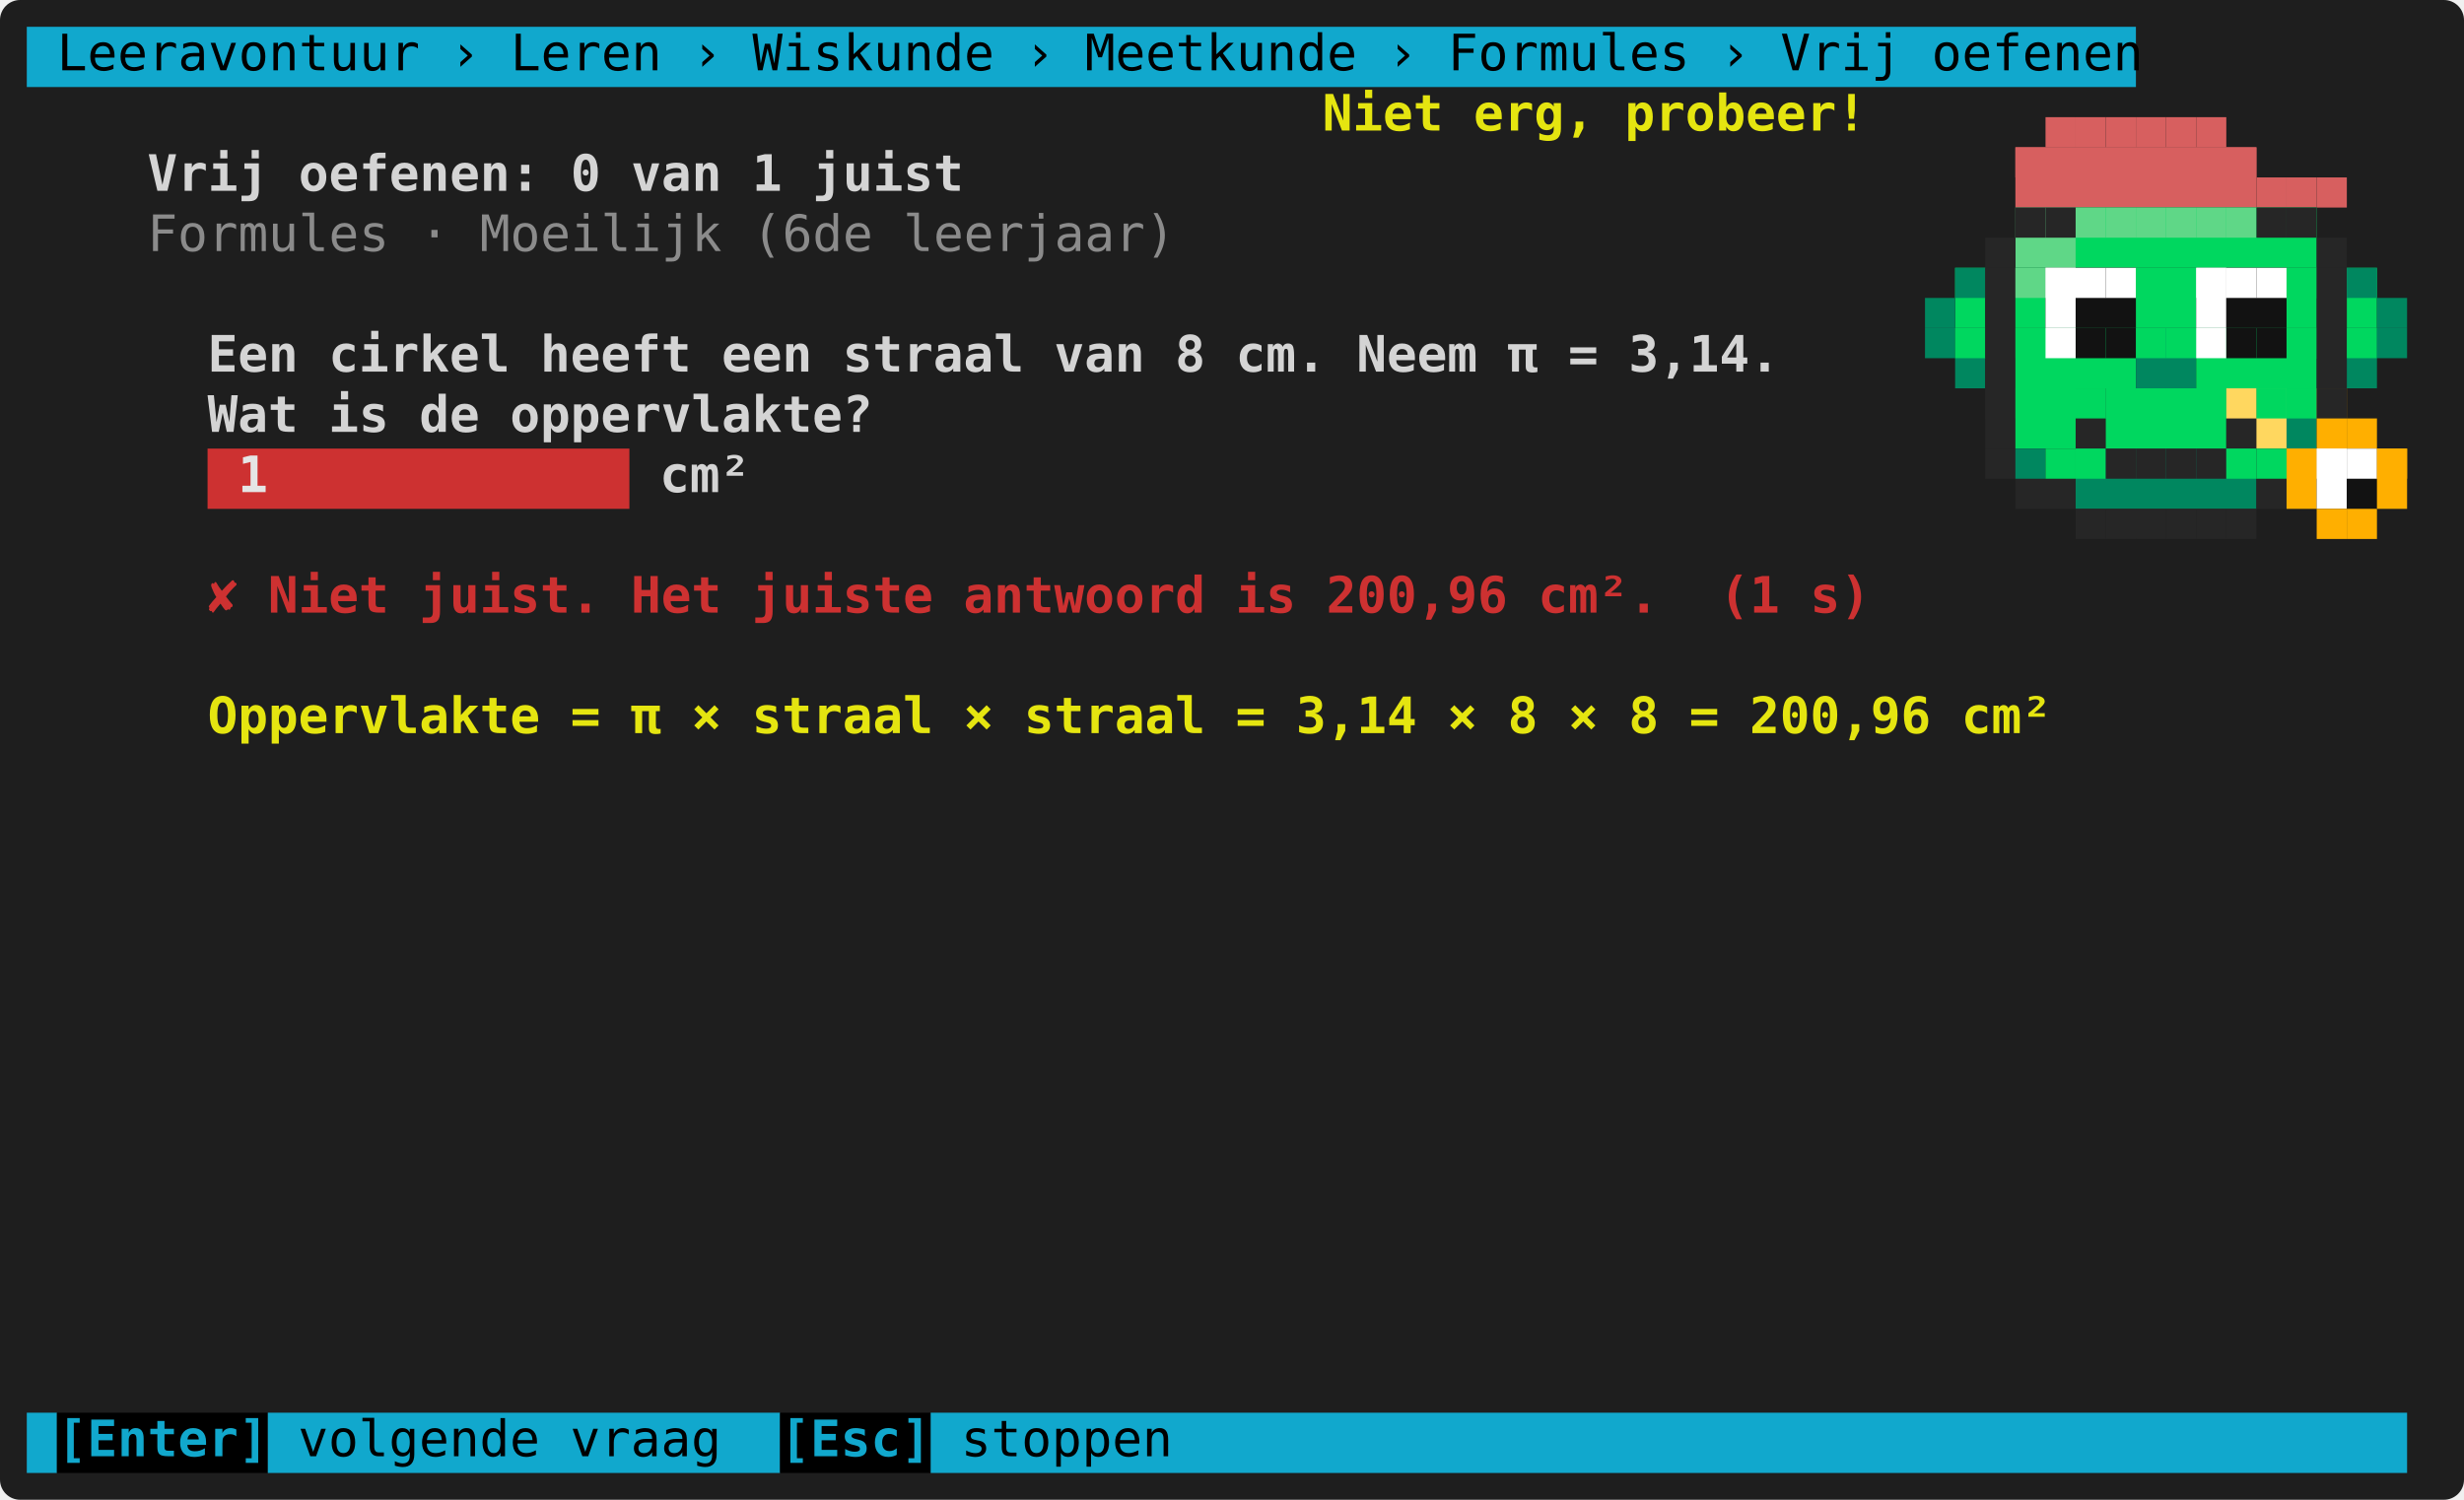
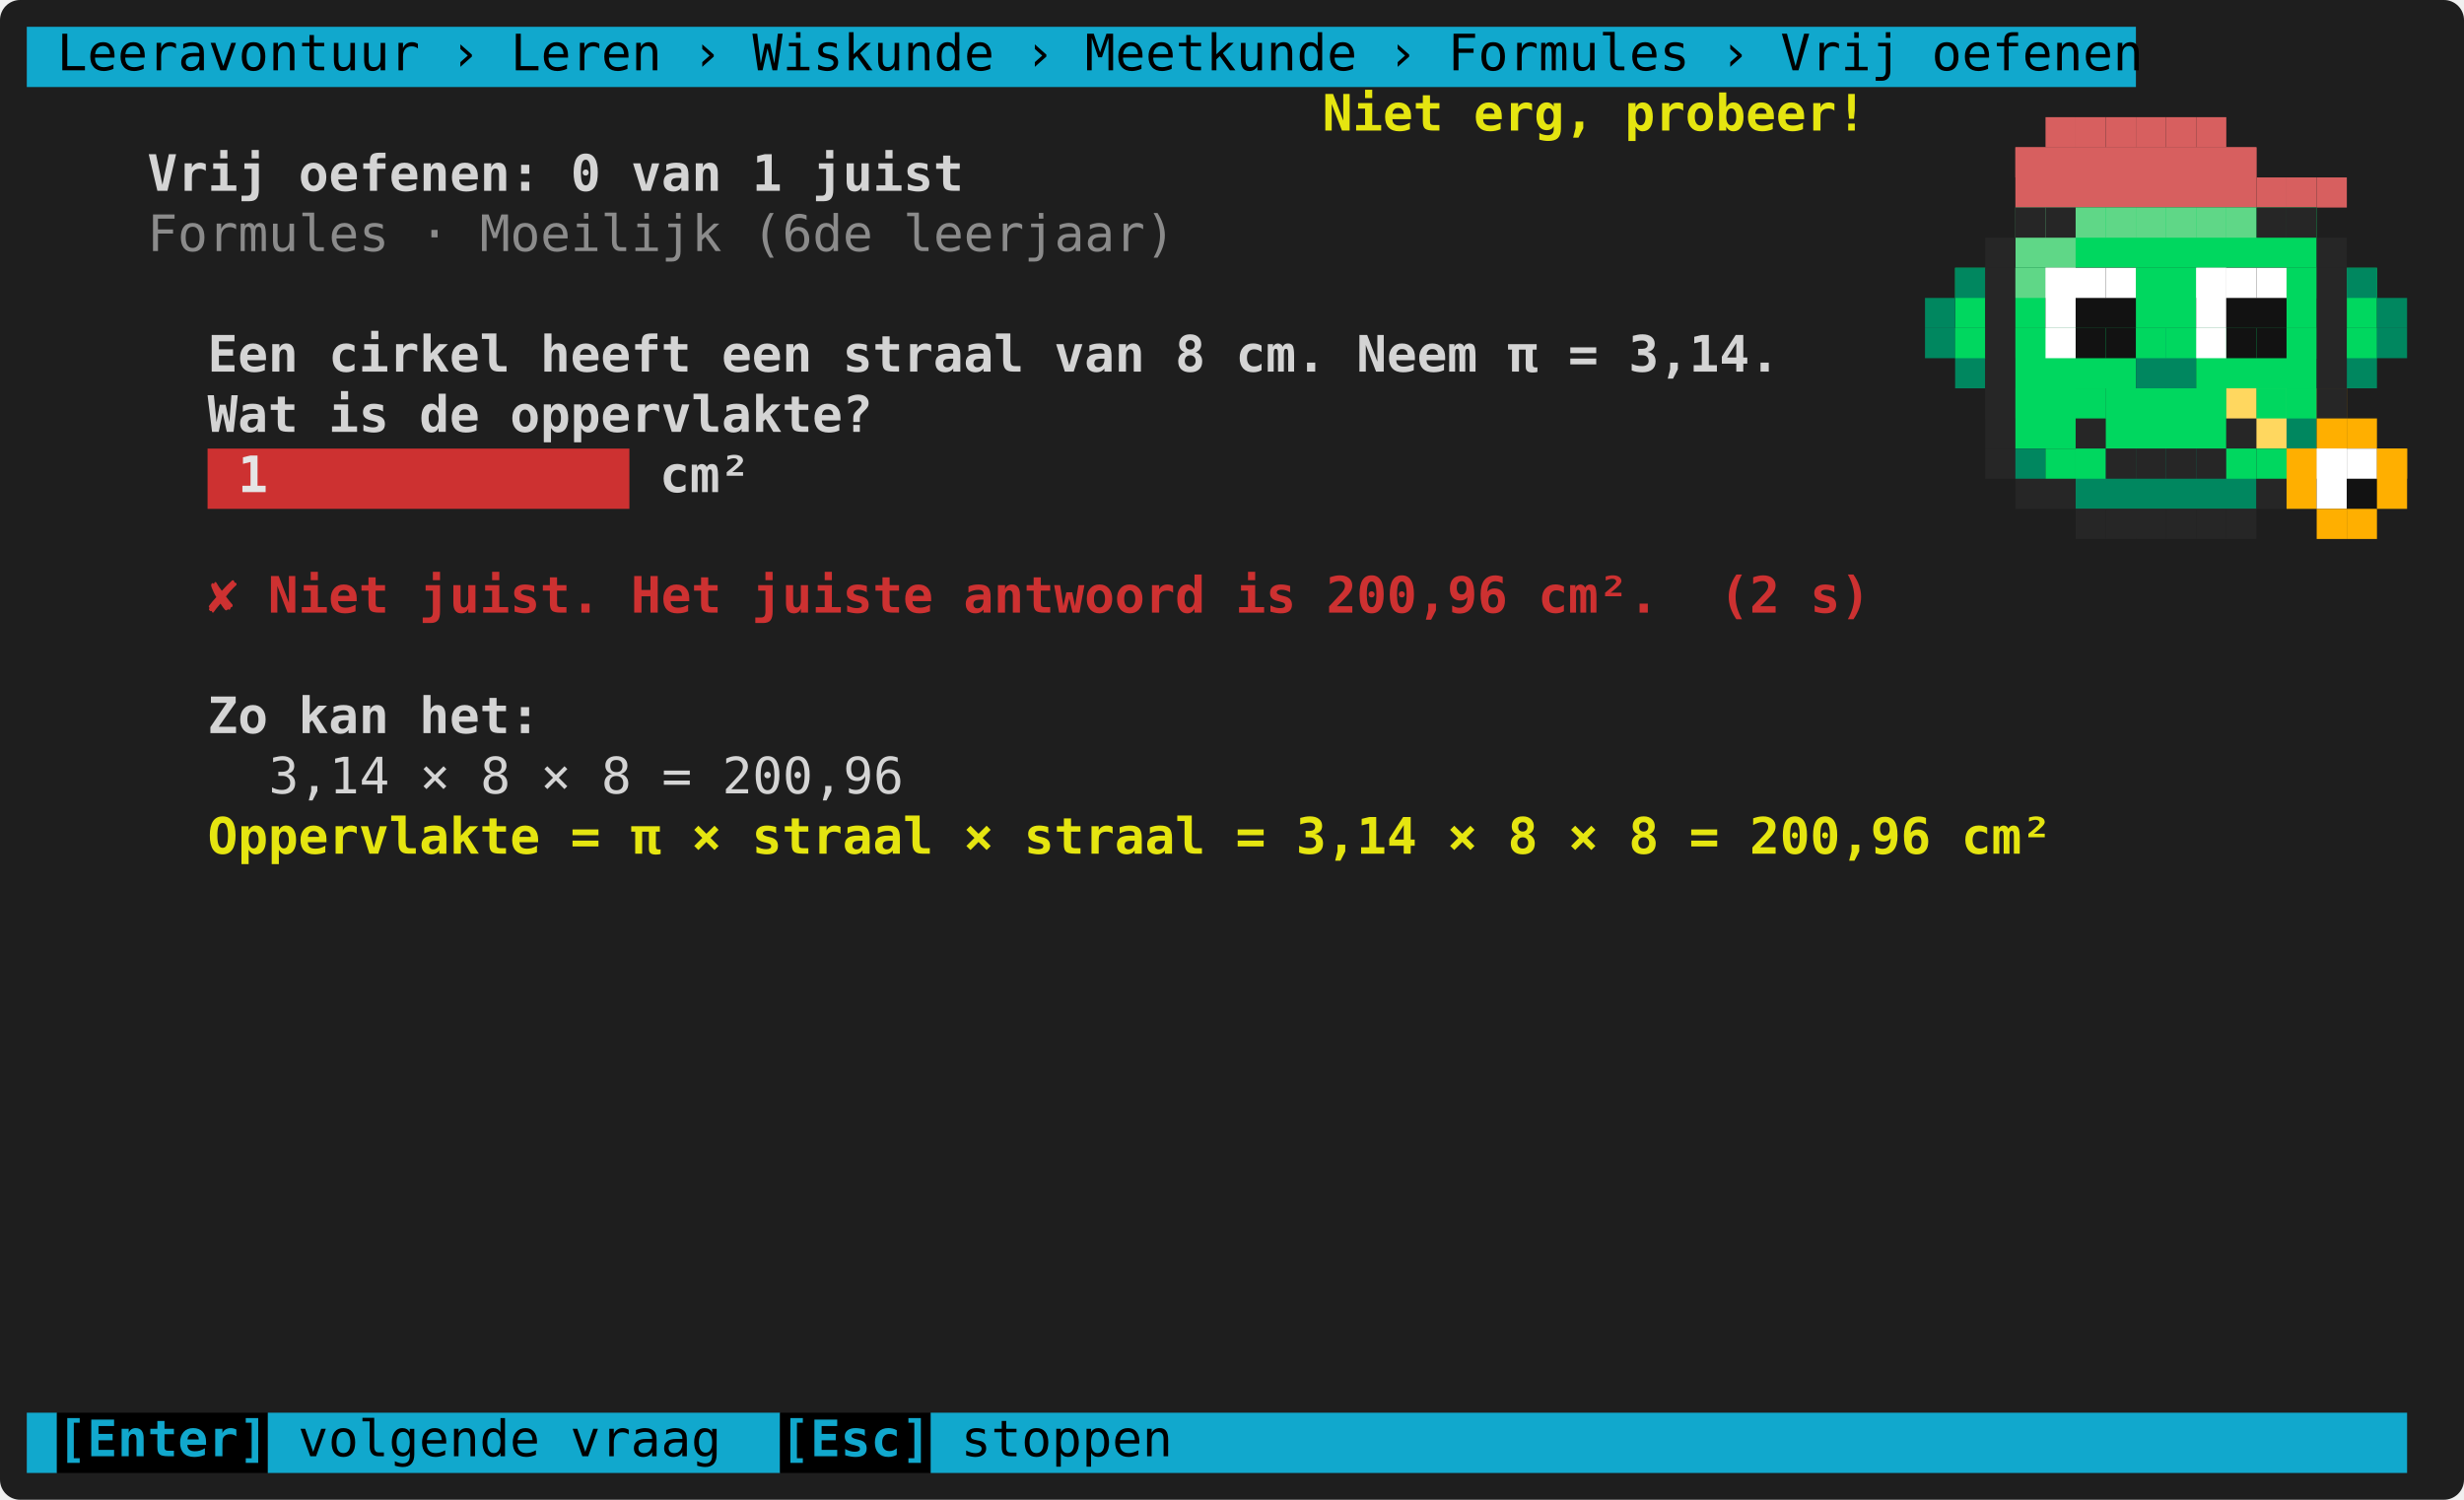
<svg xmlns="http://www.w3.org/2000/svg" width="736" height="448" viewBox="0 0 736 448" role="img" aria-label="Formules: de cirkel">
  <rect width="736" height="448" rx="6" fill="#1e1e1e" />
  <g font-family="DejaVu Sans Mono, Menlo, Consolas, monospace" font-size="15">
    <rect x="8" y="8" width="630" height="18" fill="#11a8cd" />
    <text x="8" y="21" textLength="630" lengthAdjust="spacingAndGlyphs" xml:space="preserve" fill="#000000"> Leeravontuur › Leren › Wiskunde › Meetkunde › Formules › Vrij oefenen</text>
    <rect x="611" y="35" width="9" height="9" fill="#d75f5f" />
    <rect x="620" y="35" width="9" height="9" fill="#d75f5f" />
    <rect x="629" y="35" width="9" height="9" fill="#d75f5f" />
    <rect x="638" y="35" width="9" height="9" fill="#d75f5f" />
    <rect x="647" y="35" width="9" height="9" fill="#d75f5f" />
    <rect x="656" y="35" width="9" height="9" fill="#d75f5f" />
    <text x="395" y="39" textLength="162" lengthAdjust="spacingAndGlyphs" xml:space="preserve" fill="#e5e510" font-weight="bold">Niet erg, probeer!</text>
    <rect x="602" y="44" width="72" height="18" fill="#d75f5f" />
    <rect x="602" y="44" width="9" height="9" fill="#d75f5f" />
    <rect x="611" y="44" width="9" height="9" fill="#d75f5f" />
    <rect x="620" y="44" width="9" height="9" fill="#d75f5f" />
    <rect x="629" y="44" width="9" height="9" fill="#d75f5f" />
    <rect x="638" y="44" width="9" height="9" fill="#d75f5f" />
    <rect x="647" y="44" width="9" height="9" fill="#d75f5f" />
    <rect x="656" y="44" width="9" height="9" fill="#d75f5f" />
    <rect x="665" y="44" width="9" height="9" fill="#d75f5f" />
    <rect x="674" y="53" width="9" height="9" fill="#d75f5f" />
    <rect x="683" y="53" width="9" height="9" fill="#d75f5f" />
    <rect x="692" y="53" width="9" height="9" fill="#d75f5f" />
    <text x="44" y="57" textLength="243" lengthAdjust="spacingAndGlyphs" xml:space="preserve" fill="#d4d4d4" font-weight="bold">Vrij oefenen: 0 van 1 juist</text>
    <rect x="602" y="62" width="18" height="18" fill="#5fd787" />
    <rect x="620" y="62" width="72" height="18" fill="#00d75f" />
    <rect x="593" y="71" width="9" height="9" fill="#262626" />
    <rect x="602" y="62" width="9" height="9" fill="#262626" />
    <rect x="611" y="62" width="9" height="9" fill="#262626" />
    <rect x="620" y="62" width="9" height="9" fill="#5fd787" />
    <rect x="629" y="62" width="9" height="9" fill="#5fd787" />
    <rect x="638" y="62" width="9" height="9" fill="#5fd787" />
    <rect x="647" y="62" width="9" height="9" fill="#5fd787" />
    <rect x="656" y="62" width="9" height="9" fill="#5fd787" />
    <rect x="665" y="62" width="9" height="9" fill="#5fd787" />
    <rect x="674" y="62" width="9" height="9" fill="#262626" />
    <rect x="683" y="62" width="9" height="9" fill="#262626" />
    <rect x="692" y="71" width="9" height="9" fill="#262626" />
    <text x="44" y="75" textLength="306" lengthAdjust="spacingAndGlyphs" xml:space="preserve" fill="#d4d4d4" opacity="0.6">Formules · Moeilijk (6de leerjaar)</text>
    <rect x="584" y="80" width="9" height="18" fill="#00d75f" />
    <rect x="593" y="80" width="9" height="18" fill="#262626" />
    <rect x="602" y="80" width="9" height="18" fill="#00d75f" />
    <rect x="611" y="80" width="9" height="18" fill="#ffffff" />
    <rect x="620" y="80" width="18" height="18" fill="#121212" />
    <rect x="638" y="80" width="18" height="18" fill="#00d75f" />
    <rect x="656" y="80" width="9" height="18" fill="#ffffff" />
    <rect x="665" y="80" width="18" height="18" fill="#121212" />
    <rect x="683" y="80" width="9" height="18" fill="#00d75f" />
    <rect x="692" y="80" width="9" height="18" fill="#262626" />
    <rect x="701" y="80" width="9" height="18" fill="#00d75f" />
    <rect x="575" y="89" width="9" height="9" fill="#00875f" />
    <rect x="584" y="80" width="9" height="9" fill="#00875f" />
    <rect x="593" y="80" width="9" height="9" fill="#262626" />
    <rect x="602" y="80" width="9" height="9" fill="#5fd787" />
    <rect x="611" y="80" width="9" height="9" fill="#ffffff" />
    <rect x="620" y="80" width="9" height="9" fill="#ffffff" />
    <rect x="629" y="80" width="9" height="9" fill="#ffffff" />
    <rect x="638" y="80" width="9" height="9" fill="#00d75f" />
    <rect x="647" y="80" width="9" height="9" fill="#00d75f" />
    <rect x="656" y="80" width="9" height="9" fill="#ffffff" />
    <rect x="665" y="80" width="9" height="9" fill="#ffffff" />
    <rect x="674" y="80" width="9" height="9" fill="#ffffff" />
    <rect x="683" y="80" width="9" height="9" fill="#00d75f" />
    <rect x="692" y="80" width="9" height="9" fill="#262626" />
    <rect x="701" y="80" width="9" height="9" fill="#00875f" />
    <rect x="710" y="89" width="9" height="9" fill="#00875f" />
    <rect x="584" y="98" width="9" height="18" fill="#00875f" />
    <rect x="593" y="98" width="9" height="18" fill="#262626" />
    <rect x="602" y="98" width="36" height="18" fill="#00d75f" />
    <rect x="638" y="98" width="18" height="18" fill="#00875f" />
    <rect x="656" y="98" width="36" height="18" fill="#00d75f" />
    <rect x="692" y="98" width="9" height="18" fill="#262626" />
    <rect x="701" y="98" width="9" height="18" fill="#00875f" />
    <rect x="575" y="98" width="9" height="9" fill="#00875f" />
    <rect x="584" y="98" width="9" height="9" fill="#00d75f" />
    <rect x="593" y="98" width="9" height="9" fill="#262626" />
    <rect x="602" y="98" width="9" height="9" fill="#00d75f" />
    <rect x="611" y="98" width="9" height="9" fill="#ffffff" />
    <rect x="620" y="98" width="9" height="9" fill="#121212" />
    <rect x="629" y="98" width="9" height="9" fill="#121212" />
    <rect x="638" y="98" width="9" height="9" fill="#00d75f" />
    <rect x="647" y="98" width="9" height="9" fill="#00d75f" />
    <rect x="656" y="98" width="9" height="9" fill="#ffffff" />
    <rect x="665" y="98" width="9" height="9" fill="#121212" />
    <rect x="674" y="98" width="9" height="9" fill="#121212" />
    <rect x="683" y="98" width="9" height="9" fill="#00d75f" />
    <rect x="692" y="98" width="9" height="9" fill="#262626" />
    <rect x="701" y="98" width="9" height="9" fill="#00d75f" />
    <rect x="710" y="98" width="9" height="9" fill="#00875f" />
    <text x="62" y="111" textLength="468" lengthAdjust="spacingAndGlyphs" xml:space="preserve" fill="#d4d4d4" font-weight="bold">Een cirkel heeft een straal van 8 cm. Neem π = 3,14.</text>
    <rect x="593" y="116" width="9" height="18" fill="#262626" />
    <rect x="602" y="116" width="18" height="18" fill="#00d75f" />
    <rect x="620" y="116" width="9" height="18" fill="#262626" />
    <rect x="629" y="116" width="36" height="18" fill="#00d75f" />
    <rect x="665" y="116" width="9" height="18" fill="#262626" />
    <rect x="674" y="116" width="9" height="18" fill="#ffd75f" />
    <rect x="683" y="116" width="9" height="18" fill="#00875f" />
    <rect x="692" y="116" width="9" height="18" fill="#ffaf00" />
    <rect x="593" y="116" width="9" height="9" fill="#262626" />
    <rect x="602" y="116" width="9" height="9" fill="#00d75f" />
    <rect x="611" y="116" width="9" height="9" fill="#00d75f" />
    <rect x="620" y="116" width="9" height="9" fill="#00d75f" />
    <rect x="629" y="116" width="9" height="9" fill="#00d75f" />
    <rect x="638" y="116" width="9" height="9" fill="#00d75f" />
    <rect x="647" y="116" width="9" height="9" fill="#00d75f" />
    <rect x="656" y="116" width="9" height="9" fill="#00d75f" />
    <rect x="665" y="116" width="9" height="9" fill="#ffd75f" />
    <rect x="674" y="116" width="9" height="9" fill="#00d75f" />
    <rect x="683" y="116" width="9" height="9" fill="#00d75f" />
    <rect x="692" y="116" width="9" height="9" fill="#262626" />
    <rect x="701" y="125" width="9" height="9" fill="#ffaf00" />
    <text x="62" y="129" textLength="198" lengthAdjust="spacingAndGlyphs" xml:space="preserve" fill="#d4d4d4" font-weight="bold">Wat is de oppervlakte?</text>
    <rect x="62" y="134" width="126" height="18" fill="#cd3131" />
    <rect x="602" y="134" width="18" height="18" fill="#262626" />
    <rect x="620" y="134" width="54" height="18" fill="#00875f" />
    <rect x="674" y="134" width="9" height="18" fill="#262626" />
    <rect x="683" y="134" width="9" height="18" fill="#ffaf00" />
    <rect x="692" y="134" width="9" height="18" fill="#ffffff" />
    <rect x="701" y="134" width="9" height="18" fill="#121212" />
    <rect x="710" y="134" width="9" height="18" fill="#ffaf00" />
    <rect x="593" y="134" width="9" height="9" fill="#262626" />
    <rect x="602" y="134" width="9" height="9" fill="#00875f" />
    <rect x="611" y="134" width="9" height="9" fill="#00d75f" />
    <rect x="620" y="134" width="9" height="9" fill="#00d75f" />
    <rect x="629" y="134" width="9" height="9" fill="#262626" />
    <rect x="638" y="134" width="9" height="9" fill="#262626" />
    <rect x="647" y="134" width="9" height="9" fill="#262626" />
    <rect x="656" y="134" width="9" height="9" fill="#262626" />
    <rect x="665" y="134" width="9" height="9" fill="#00d75f" />
    <rect x="674" y="134" width="9" height="9" fill="#00d75f" />
    <rect x="683" y="134" width="9" height="9" fill="#ffaf00" />
    <rect x="692" y="134" width="9" height="9" fill="#ffffff" />
    <rect x="701" y="134" width="9" height="9" fill="#ffffff" />
    <rect x="710" y="134" width="9" height="9" fill="#ffaf00" />
    <text x="62" y="147" textLength="126" lengthAdjust="spacingAndGlyphs" xml:space="preserve" fill="#e5e5e5" font-weight="bold"> 1            </text>
    <text x="197" y="147" textLength="27" lengthAdjust="spacingAndGlyphs" xml:space="preserve" fill="#d4d4d4" font-weight="bold">cm²</text>
    <rect x="620" y="152" width="9" height="9" fill="#262626" />
    <rect x="629" y="152" width="9" height="9" fill="#262626" />
    <rect x="638" y="152" width="9" height="9" fill="#262626" />
    <rect x="647" y="152" width="9" height="9" fill="#262626" />
    <rect x="656" y="152" width="9" height="9" fill="#262626" />
    <rect x="665" y="152" width="9" height="9" fill="#262626" />
    <rect x="692" y="152" width="9" height="9" fill="#ffaf00" />
    <rect x="701" y="152" width="9" height="9" fill="#ffaf00" />
-     <text x="62" y="183" textLength="495" lengthAdjust="spacingAndGlyphs" xml:space="preserve" fill="#cd3131" font-weight="bold">✘ Niet juist. Het juiste antwoord is 200,96 cm².  (1 s)</text>
-     <text x="62" y="219" textLength="549" lengthAdjust="spacingAndGlyphs" xml:space="preserve" fill="#e5e510" font-weight="bold">Oppervlakte = π × straal × straal = 3,14 × 8 × 8 = 200,96 cm²</text>
+     <text x="62" y="183" textLength="495" lengthAdjust="spacingAndGlyphs" xml:space="preserve" fill="#cd3131" font-weight="bold">✘ Niet juist. Het juiste antwoord is 200,96 cm².  (2 s)</text>
+     <text x="62" y="219" textLength="99" lengthAdjust="spacingAndGlyphs" xml:space="preserve" fill="#d4d4d4" font-weight="bold">Zo kan het:</text>
+     <text x="8" y="237" textLength="720" lengthAdjust="spacingAndGlyphs" xml:space="preserve" fill="#d4d4d4">        3,14 × 8 × 8 = 200,96                                                   </text>
+     <text x="62" y="255" textLength="549" lengthAdjust="spacingAndGlyphs" xml:space="preserve" fill="#e5e510" font-weight="bold">Oppervlakte = π × straal × straal = 3,14 × 8 × 8 = 200,96 cm²</text>
    <rect x="8" y="422" width="9" height="18" fill="#11a8cd" />
    <rect x="17" y="422" width="63" height="18" fill="#000000" />
    <rect x="80" y="422" width="153" height="18" fill="#11a8cd" />
    <rect x="233" y="422" width="45" height="18" fill="#000000" />
    <rect x="278" y="422" width="441" height="18" fill="#11a8cd" />
    <text x="17" y="435" textLength="63" lengthAdjust="spacingAndGlyphs" xml:space="preserve" fill="#11a8cd" font-weight="bold">[Enter]</text>
    <text x="80" y="435" textLength="153" lengthAdjust="spacingAndGlyphs" xml:space="preserve" fill="#000000"> volgende vraag  </text>
    <text x="233" y="435" textLength="45" lengthAdjust="spacingAndGlyphs" xml:space="preserve" fill="#11a8cd" font-weight="bold">[Esc]</text>
    <text x="278" y="435" textLength="441" lengthAdjust="spacingAndGlyphs" xml:space="preserve" fill="#000000"> stoppen                                         </text>
  </g>
</svg>
